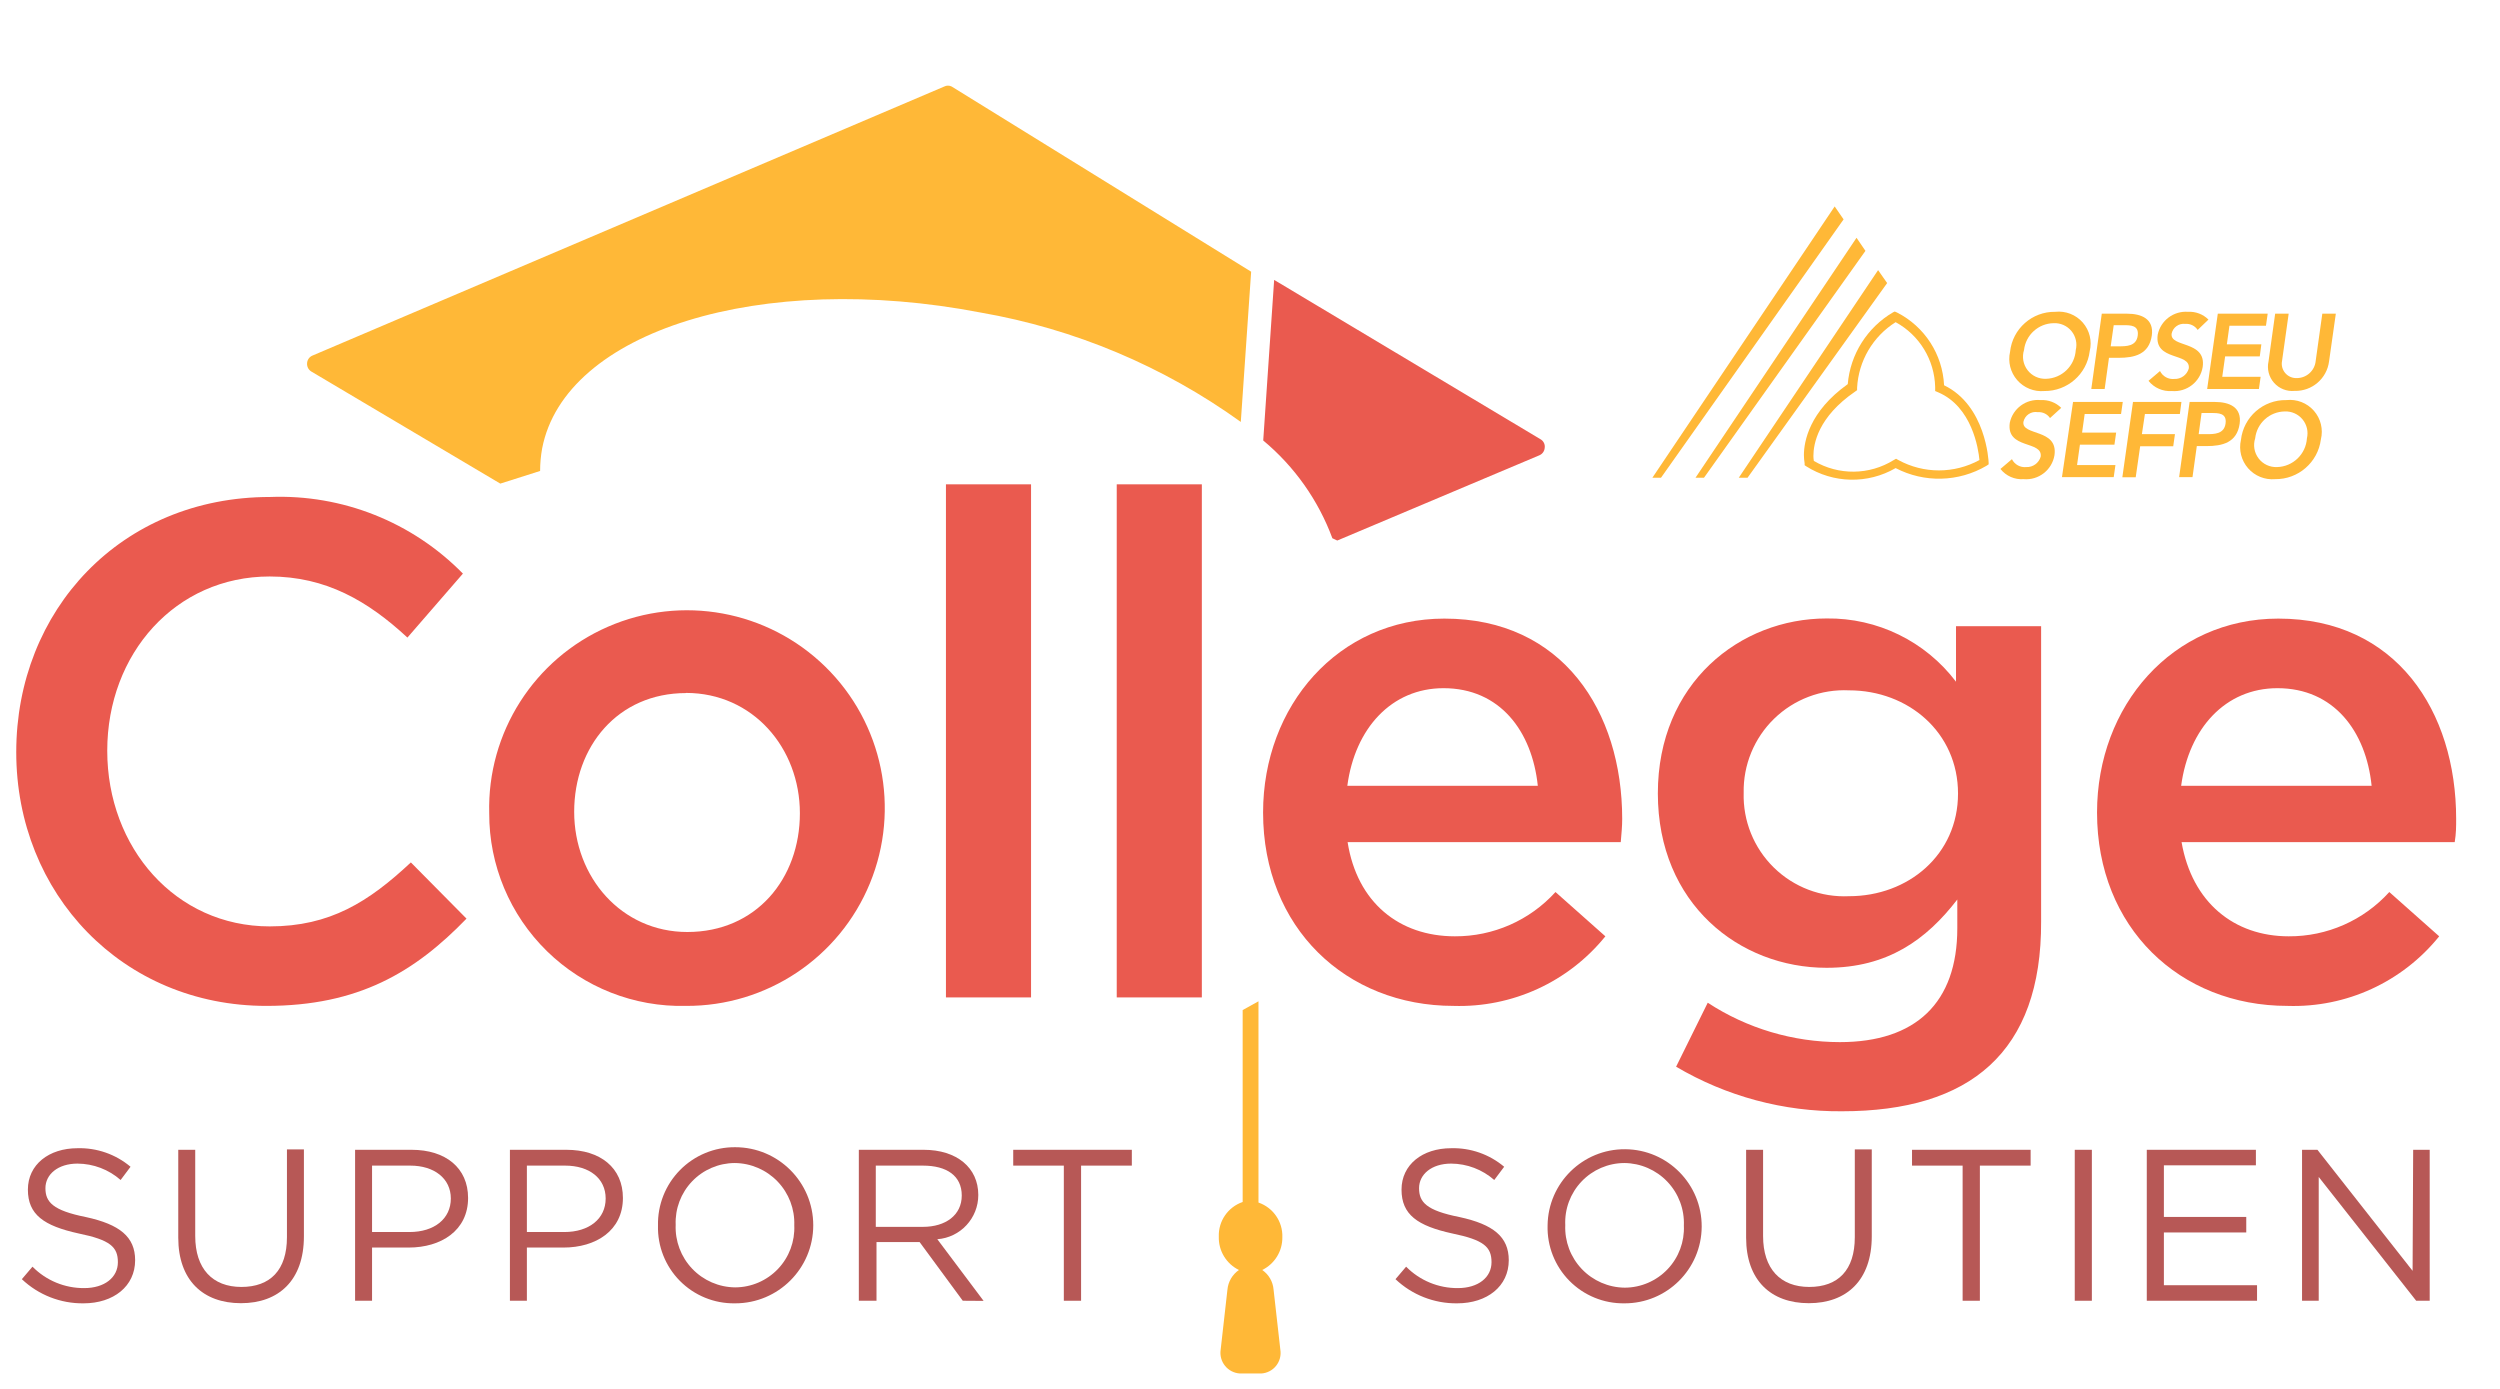
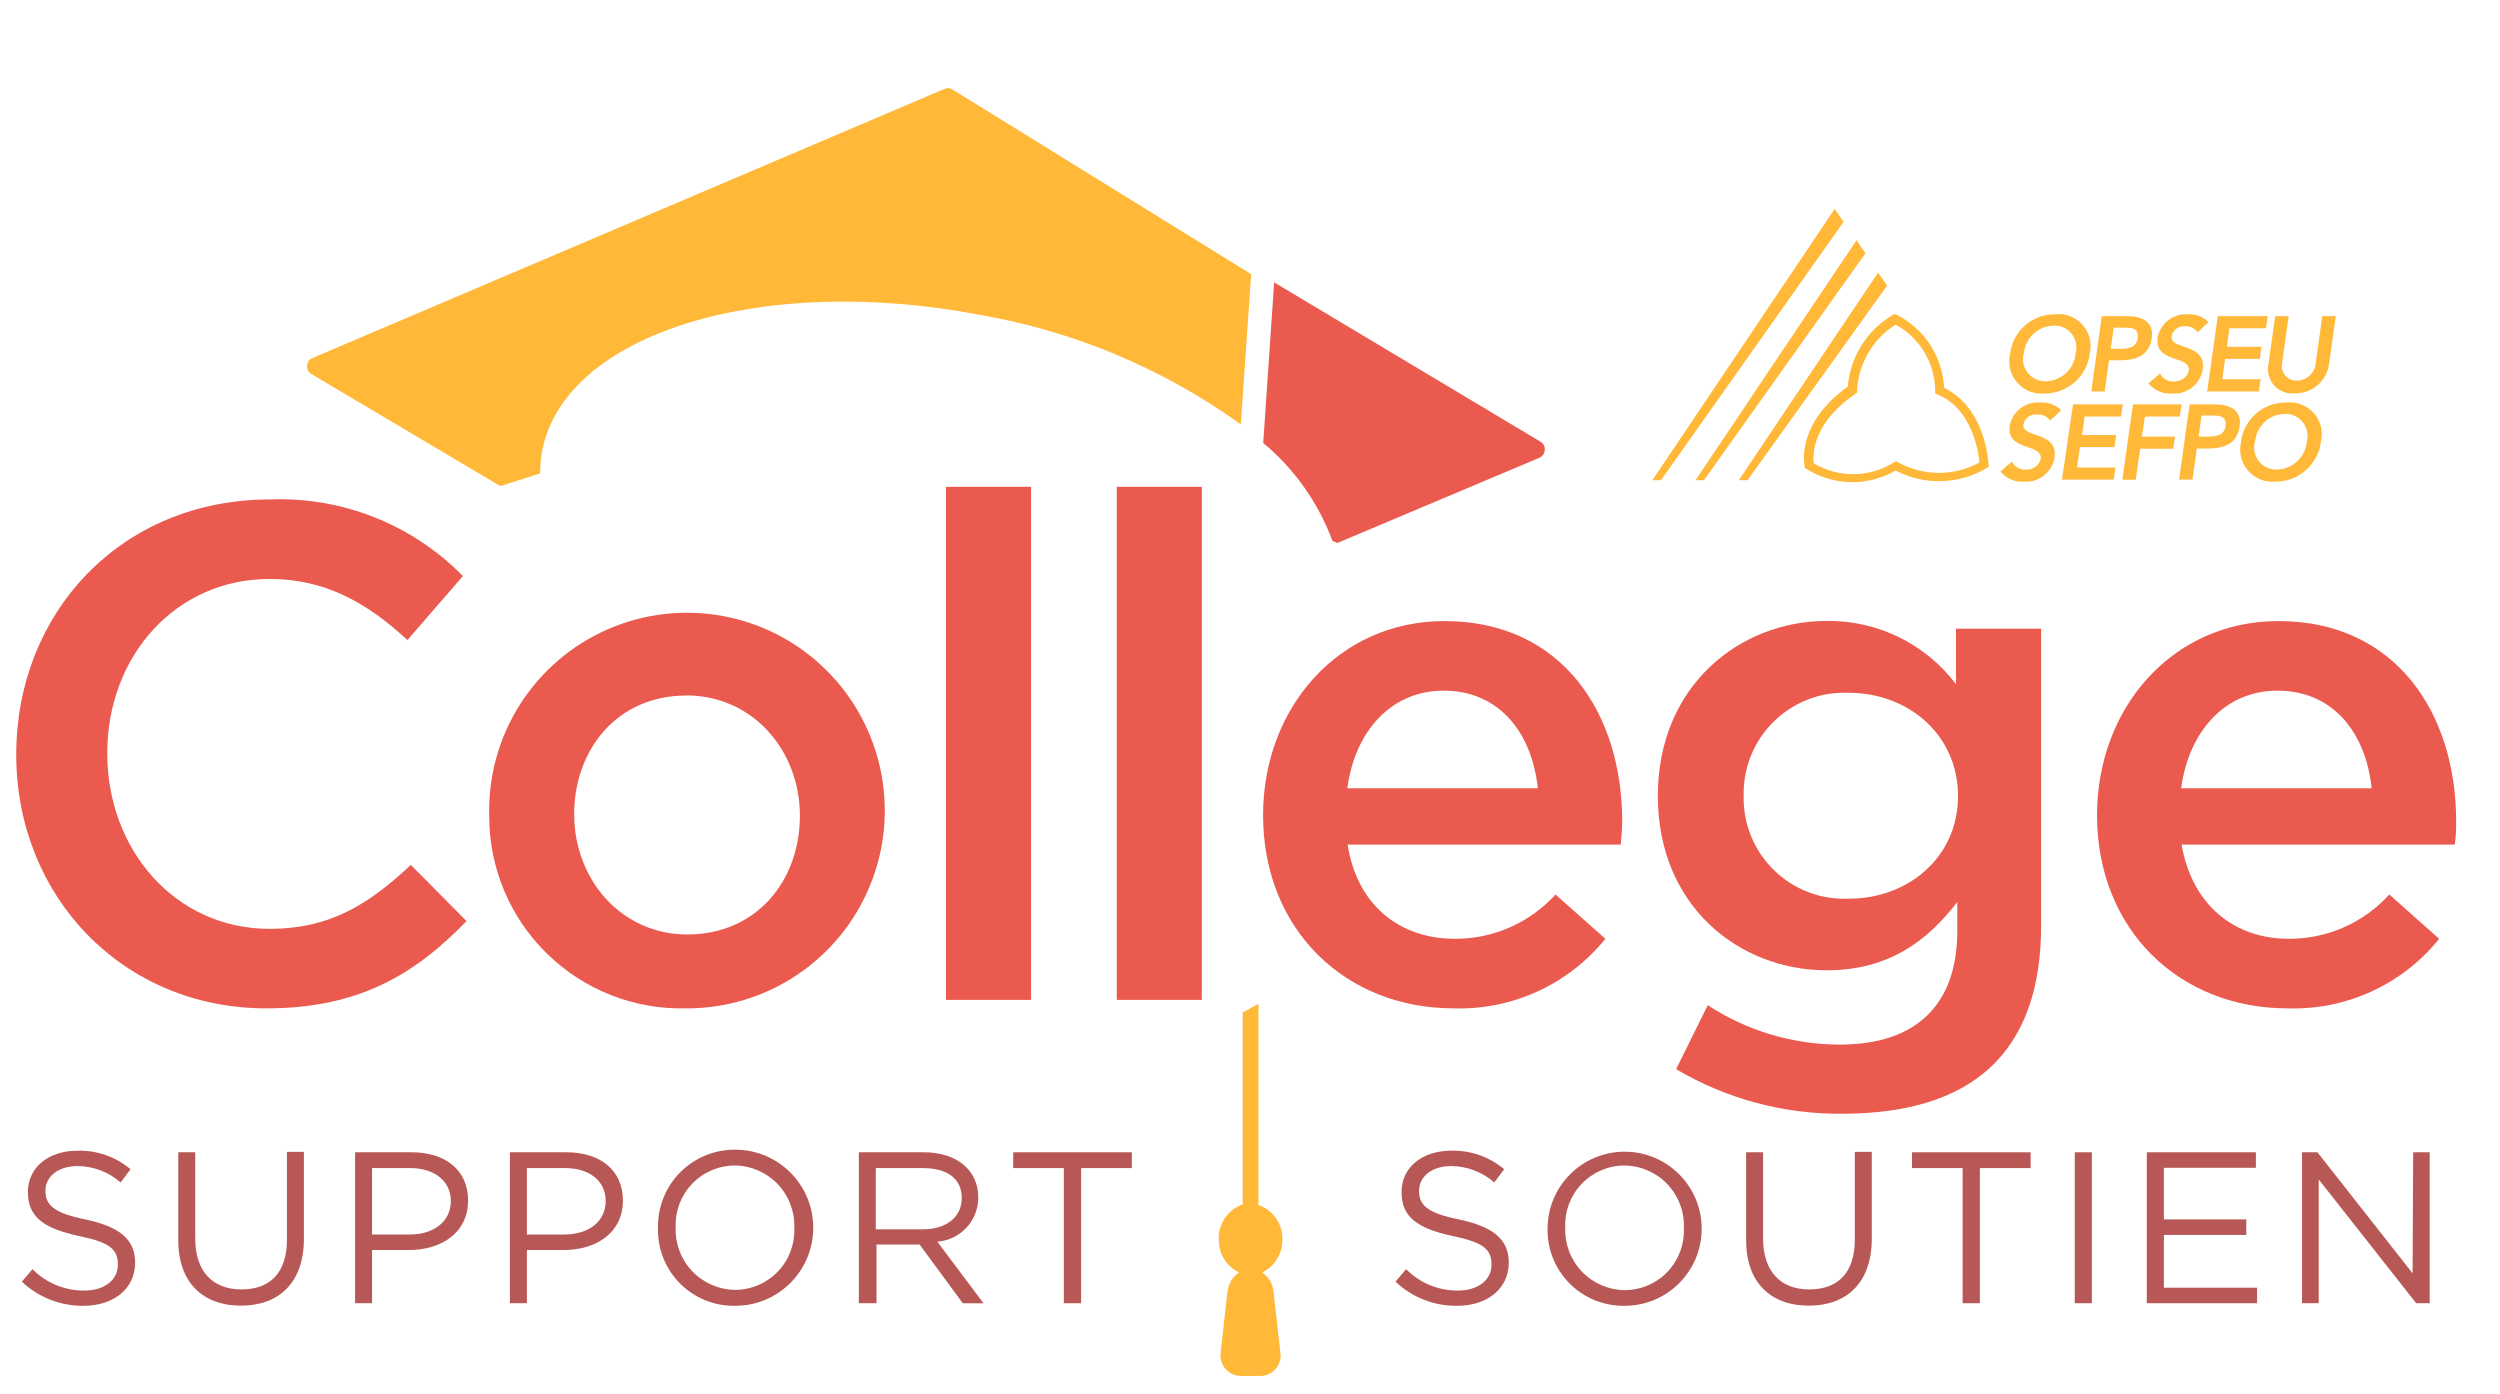
- <svg xmlns="http://www.w3.org/2000/svg" id="Layer_1" data-name="Layer 1" viewBox="38.8 62.8 173.9 96.6">
-   <defs>
-     <style>.cls-1{fill:#ffb837;}.cls-2{fill:#ea5a4f;}.cls-3{fill:#b75856;}</style>
-   </defs>
-   <path class="cls-1" d="M76.51,94c1.57-8.17,15.23-12.4,30.5-9.46a43.78,43.78,0,0,1,18.1,7.61l.72-10.45L105,68.82a.56.56,0,0,0-.52,0L60.52,87.54a.61.61,0,0,0-.36.53.62.62,0,0,0,.29.57l13.15,7.8,2.77-.88A8.93,8.93,0,0,1,76.51,94Z" />
-   <path class="cls-2" d="M146,93.38,127.43,82.27l-.76,11.17a16.15,16.15,0,0,1,4.81,6.8l.34.16,14.06-5.93a.61.61,0,0,0,.37-.52A.59.59,0,0,0,146,93.38Z" />
-   <path class="cls-1" d="M128,148.86a2.46,2.46,0,0,0-1.66-2.41v-14l-1.1.61v13.35a2.46,2.46,0,0,0-1.66,2.41,2.5,2.5,0,0,0,1.4,2.32,1.87,1.87,0,0,0-.8,1.37l-.47,4.17a1.44,1.44,0,0,0,1.34,1.66h1.48a1.43,1.43,0,0,0,1.33-1.66l-.47-4.17a1.83,1.83,0,0,0-.79-1.37A2.5,2.5,0,0,0,128,148.86Z" />
-   <path class="cls-3" d="M44.78,147.46c2.34.51,3.42,1.37,3.42,3,0,1.81-1.5,3-3.59,3a6.13,6.13,0,0,1-4.29-1.68l.74-.87a5,5,0,0,0,3.6,1.49c1.41,0,2.34-.74,2.34-1.8s-.53-1.55-2.73-2c-2.42-.53-3.53-1.31-3.53-3.05s1.46-2.88,3.45-2.88a5.49,5.49,0,0,1,3.69,1.29l-.69.92a4.58,4.58,0,0,0-3-1.14c-1.36,0-2.23.75-2.23,1.71S42.47,147,44.78,147.46Z" />
-   <path class="cls-3" d="M59.94,148.8c0,3.06-1.75,4.65-4.38,4.65s-4.36-1.59-4.36-4.56v-6.11h1.18v6c0,2.27,1.2,3.54,3.21,3.54s3.17-1.17,3.17-3.46v-6.11h1.18Z" />
-   <path class="cls-3" d="M67.23,149.58H64.68v3.7H63.5v-10.5h3.93c2.37,0,3.93,1.26,3.93,3.35C71.36,148.41,69.47,149.58,67.23,149.58Zm.11-5.7H64.68v4.62h2.6c1.74,0,2.88-.93,2.88-2.33S69,143.88,67.34,143.88Z" />
-   <path class="cls-3" d="M78,149.58H75.45v3.7H74.27v-10.5H78.2c2.37,0,3.93,1.26,3.93,3.35C82.13,148.41,80.24,149.58,78,149.58Zm.11-5.7H75.45v4.62h2.6c1.74,0,2.88-.93,2.88-2.33S79.8,143.88,78.11,143.88Z" />
-   <path class="cls-3" d="M89.91,153.46a5.27,5.27,0,0,1-5.34-5.41,5.33,5.33,0,0,1,5.37-5.45,5.43,5.43,0,0,1,0,10.86Zm0-9.76A4.13,4.13,0,0,0,85.8,148a4.18,4.18,0,0,0,4.14,4.35,4.13,4.13,0,0,0,4.11-4.32A4.18,4.18,0,0,0,89.91,143.7Z" />
-   <path class="cls-3" d="M105.77,153.28l-3-4.08h-3v4.08H98.54v-10.5h4.51c2.31,0,3.8,1.25,3.8,3.14A3.08,3.08,0,0,1,104,149l3.22,4.29Zm-2.81-9.4H99.72v4.26H103c1.57,0,2.7-.81,2.7-2.18S104.66,143.88,103,143.88Z" />
-   <path class="cls-3" d="M114,153.28h-1.2v-9.4h-3.52v-1.1h8.25v1.1H114Z" />
-   <path class="cls-2" d="M57.33,132.77c-10,0-17.4-7.78-17.4-17.65s7.28-17.75,17.65-17.75A17.82,17.82,0,0,1,71,102.7l-3.86,4.45c-2.74-2.54-5.67-4.25-9.58-4.25-6.55,0-11.3,5.37-11.3,12.12s4.75,12.22,11.3,12.22c4.2,0,6.89-1.71,9.82-4.45l3.87,3.91C67.65,130.42,63.74,132.77,57.33,132.77Z" />
-   <path class="cls-2" d="M86.52,132.77a13.36,13.36,0,0,1-13.69-13.4,13.76,13.76,0,1,1,13.69,13.4Zm0-21.76c-4.75,0-7.78,3.72-7.78,8.26s3.28,8.36,7.87,8.36c4.79,0,7.83-3.71,7.83-8.26S91.16,111,86.52,111Z" />
-   <path class="cls-2" d="M104.6,132.18V96.49h5.92v35.69Z" />
-   <path class="cls-2" d="M116.48,132.18V96.49h5.92v35.69Z" />
-   <path class="cls-2" d="M140,127.93a9.39,9.39,0,0,0,7-3.08l3.47,3.08a13.06,13.06,0,0,1-10.56,4.84c-7.48,0-13.25-5.43-13.25-13.45,0-7.43,5.23-13.49,12.61-13.49,8.22,0,12.37,6.45,12.37,13.93,0,.54-.05,1-.1,1.62h-19C133.2,125.58,136.13,127.93,140,127.93Zm5.77-10.47c-.4-3.81-2.64-6.79-6.56-6.79-3.61,0-6.16,2.79-6.69,6.79Z" />
-   <path class="cls-2" d="M166.93,140.1A22.31,22.31,0,0,1,155.39,137l2.2-4.45a16.83,16.83,0,0,0,9.19,2.74c5.28,0,8.17-2.74,8.17-7.92v-2c-2.15,2.79-4.84,4.75-9.09,4.75-6.07,0-11.74-4.45-11.74-12.13s5.72-12.17,11.74-12.17a11.11,11.11,0,0,1,9,4.4v-3.86h5.92V126.9C180.82,136,175.83,140.1,166.93,140.1Zm.49-29.28a7,7,0,0,0-7.33,7.13,7,7,0,0,0,7.33,7.19c4.11,0,7.58-2.88,7.58-7.14S171.53,110.82,167.42,110.82Z" />
-   <path class="cls-2" d="M198,127.93a9.37,9.37,0,0,0,7-3.08l3.47,3.08a13,13,0,0,1-10.55,4.84c-7.49,0-13.25-5.43-13.25-13.45,0-7.43,5.23-13.49,12.61-13.49,8.21,0,12.37,6.45,12.37,13.93,0,.54,0,1-.1,1.62h-19C191.28,125.58,194.21,127.93,198,127.93Zm5.77-10.47c-.39-3.81-2.64-6.79-6.55-6.79-3.62,0-6.16,2.79-6.7,6.79Z" />
-   <path class="cls-1" d="M181.76,84.49a2.22,2.22,0,0,1,2.4,2.74A3.15,3.15,0,0,1,181,90a2.24,2.24,0,0,1-2.38-2.73A3.11,3.11,0,0,1,181.76,84.49Zm-.64,4.66a2.13,2.13,0,0,0,2.07-2,1.51,1.51,0,0,0-1.54-1.87,2.11,2.11,0,0,0-2.06,1.87A1.54,1.54,0,0,0,181.12,89.15Z" />
-   <path class="cls-1" d="M185,84.62h1.76c1,0,1.88.36,1.72,1.52-.19,1.31-1.2,1.55-2.31,1.55h-.67l-.3,2.17h-.93Zm1.18,2.27c.53,0,1.22,0,1.32-.74s-.51-.73-1-.73h-.67l-.21,1.47Z" />
-   <path class="cls-1" d="M191.67,85.75a.94.94,0,0,0-.86-.42.86.86,0,0,0-.95.67c-.15,1,2.42.46,2.16,2.32A2,2,0,0,1,189.87,90a1.9,1.9,0,0,1-1.62-.71l.8-.68a1,1,0,0,0,1,.55,1,1,0,0,0,1-.72c.16-1.15-2.42-.49-2.16-2.36A2,2,0,0,1,191,84.49a1.86,1.86,0,0,1,1.42.54Z" />
-   <path class="cls-1" d="M193.07,84.62h3.47l-.12.84h-2.54l-.18,1.29h2.4l-.11.84h-2.41l-.2,1.42h2.67l-.12.85h-3.6Z" />
-   <path class="cls-1" d="M200.81,87.93a2.35,2.35,0,0,1-2.4,2.06,1.69,1.69,0,0,1-1.81-2.06l.46-3.31H198l-.46,3.28a1,1,0,0,0,1,1.2,1.32,1.32,0,0,0,1.34-1.2l.46-3.28h.94Z" />
-   <path class="cls-1" d="M181.4,91.88a.94.94,0,0,0-.85-.41.87.87,0,0,0-1,.67c-.14,1,2.42.45,2.16,2.32a2,2,0,0,1-2.15,1.67,1.88,1.88,0,0,1-1.61-.71l.8-.68a1,1,0,0,0,1,.55,1,1,0,0,0,1-.72c.16-1.15-2.41-.49-2.15-2.36a2,2,0,0,1,2.15-1.58,1.88,1.88,0,0,1,1.43.54Z" />
-   <path class="cls-1" d="M183,90.76h3.46l-.12.84h-2.53l-.18,1.29H186l-.12.84h-2.4l-.2,1.42h2.67l-.12.84h-3.6Z" />
-   <path class="cls-1" d="M187.17,90.76h3.37l-.11.84H188L187.79,93h2.3l-.12.84h-2.3L187.36,96h-.93Z" />
-   <path class="cls-1" d="M191.11,90.76h1.76c1,0,1.88.36,1.72,1.52-.19,1.31-1.2,1.55-2.31,1.55h-.67l-.3,2.16h-.93ZM192.29,93c.53,0,1.22,0,1.32-.74s-.51-.73-1-.73h-.67l-.2,1.47Z" />
-   <path class="cls-1" d="M197.84,90.63a2.22,2.22,0,0,1,2.4,2.74,3.17,3.17,0,0,1-3.18,2.76,2.24,2.24,0,0,1-2.38-2.73A3.12,3.12,0,0,1,197.84,90.63Zm-.65,4.66a2.14,2.14,0,0,0,2.08-2,1.52,1.52,0,0,0-1.54-1.87,2.1,2.1,0,0,0-2.06,1.87A1.53,1.53,0,0,0,197.19,95.29Z" />
-   <path class="cls-1" d="M170.49,84.52a6.41,6.41,0,0,0-3.16,5c-2.68,1.91-3.05,4-3.05,4.93a3.58,3.58,0,0,0,.05.58l0,.13.1.07a6,6,0,0,0,6.23.13,6.52,6.52,0,0,0,6.32-.16l.15-.1V95c0-.17-.2-4-3.1-5.4a6,6,0,0,0-3.27-5.06l-.16-.07Zm-5.55,10c0-.84.32-2.71,2.9-4.48l.14-.1v-.17a5.75,5.75,0,0,1,2.68-4.56,5.28,5.28,0,0,1,2.75,4.51V90l.21.09c2.35,1,2.8,3.92,2.87,4.71a5.87,5.87,0,0,1-5.64,0l-.16-.09-.16.09a5.35,5.35,0,0,1-5.56.06A2.28,2.28,0,0,1,164.94,94.5Z" />
-   <polygon class="cls-1" points="168.56 80.25 167.94 79.34 156.74 96.03 157.33 96.03 168.56 80.25" />
-   <polygon class="cls-1" points="170.07 82.49 169.44 81.59 159.75 96.03 160.36 96.03 170.07 82.49" />
-   <polygon class="cls-1" points="167.04 78.06 166.42 77.16 153.74 96.03 154.34 96.03 167.04 78.06" />
-   <path class="cls-3" d="M140.33,147.46c2.34.51,3.42,1.37,3.42,3,0,1.81-1.5,3-3.59,3a6.13,6.13,0,0,1-4.29-1.68l.74-.87a5,5,0,0,0,3.6,1.49c1.41,0,2.34-.74,2.34-1.8s-.53-1.55-2.73-2c-2.42-.53-3.53-1.31-3.53-3.05s1.46-2.88,3.45-2.88a5.49,5.49,0,0,1,3.69,1.29l-.69.92a4.58,4.58,0,0,0-3-1.14c-1.36,0-2.23.75-2.23,1.71S138,147,140.33,147.46Z" />
-   <path class="cls-3" d="M151.79,153.46a5.27,5.27,0,0,1-5.34-5.41,5.36,5.36,0,1,1,5.34,5.41Zm0-9.76a4.13,4.13,0,0,0-4.11,4.32,4.18,4.18,0,0,0,4.14,4.35,4.13,4.13,0,0,0,4.11-4.32A4.18,4.18,0,0,0,151.79,143.7Z" />
-   <path class="cls-3" d="M169,148.8c0,3.06-1.75,4.65-4.38,4.65s-4.36-1.59-4.36-4.56v-6.11h1.18v6c0,2.27,1.2,3.54,3.21,3.54s3.17-1.17,3.17-3.46v-6.11H169Z" />
-   <path class="cls-3" d="M176.52,153.28h-1.2v-9.4H171.8v-1.1h8.25v1.1h-3.53Z" />
-   <path class="cls-3" d="M184.31,142.78v10.5h-1.19v-10.5Z" />
-   <path class="cls-3" d="M195.72,143.86h-6.4v3.59h5.73v1.08h-5.73v3.67h6.48v1.08h-7.67v-10.5h7.59Z" />
-   <path class="cls-3" d="M206.66,142.78h1.15v10.5h-.94l-6.78-8.61v8.61h-1.16v-10.5H200l6.62,8.42Z" />
+ <svg xmlns="http://www.w3.org/2000/svg" id="Layer_1" data-name="Layer 1" width="174" height="97" viewBox="38.8 62.8 173.9 96.6">
+   <path fill="#ffb837" d="M76.51,94c1.57-8.17,15.23-12.4,30.5-9.46a43.78,43.78,0,0,1,18.1,7.61l.72-10.45L105,68.82a.56.56,0,0,0-.52,0L60.52,87.54a.61.61,0,0,0-.36.53.62.62,0,0,0,.29.57l13.15,7.8,2.77-.88A8.93,8.93,0,0,1,76.51,94Z" />
+   <path fill="#ea5a4f" d="M146,93.38,127.43,82.27l-.76,11.17a16.15,16.15,0,0,1,4.81,6.8l.34.16,14.06-5.93a.61.61,0,0,0,.37-.52A.59.59,0,0,0,146,93.38Z" />
+   <path fill="#ffb837" d="M128,148.86a2.46,2.46,0,0,0-1.66-2.41v-14l-1.1.61v13.35a2.46,2.46,0,0,0-1.66,2.41,2.5,2.5,0,0,0,1.4,2.32,1.87,1.87,0,0,0-.8,1.37l-.47,4.17a1.44,1.44,0,0,0,1.34,1.66h1.48a1.43,1.43,0,0,0,1.33-1.66l-.47-4.17a1.83,1.83,0,0,0-.79-1.37A2.5,2.5,0,0,0,128,148.86Z" />
+   <path fill="#b75856" d="M44.78,147.46c2.34.51,3.42,1.37,3.42,3,0,1.81-1.5,3-3.59,3a6.13,6.13,0,0,1-4.29-1.68l.74-.87a5,5,0,0,0,3.6,1.49c1.41,0,2.34-.74,2.34-1.8s-.53-1.55-2.73-2c-2.42-.53-3.53-1.31-3.53-3.05s1.46-2.88,3.45-2.88a5.49,5.49,0,0,1,3.69,1.29l-.69.92a4.58,4.58,0,0,0-3-1.14c-1.36,0-2.23.75-2.23,1.71S42.47,147,44.78,147.46Z" />
+   <path fill="#b75856" d="M59.94,148.8c0,3.06-1.75,4.65-4.38,4.65s-4.36-1.59-4.36-4.56v-6.11h1.18v6c0,2.27,1.2,3.54,3.21,3.54s3.17-1.17,3.17-3.46v-6.11h1.18Z" />
+   <path fill="#b75856" d="M67.23,149.58H64.68v3.7H63.5v-10.5h3.93c2.37,0,3.93,1.26,3.93,3.35C71.36,148.41,69.47,149.58,67.23,149.58Zm.11-5.7H64.68v4.62h2.6c1.74,0,2.88-.93,2.88-2.33S69,143.88,67.34,143.88Z" />
+   <path fill="#b75856" d="M78,149.58H75.45v3.7H74.27v-10.5H78.2c2.37,0,3.93,1.26,3.93,3.35C82.13,148.41,80.24,149.58,78,149.58Zm.11-5.7H75.45v4.62h2.6c1.74,0,2.88-.93,2.88-2.33S79.8,143.88,78.11,143.88Z" />
+   <path fill="#b75856" d="M89.91,153.46a5.27,5.27,0,0,1-5.34-5.41,5.33,5.33,0,0,1,5.37-5.45,5.43,5.43,0,0,1,0,10.86Zm0-9.76A4.13,4.13,0,0,0,85.8,148a4.18,4.18,0,0,0,4.14,4.35,4.13,4.13,0,0,0,4.11-4.32A4.18,4.18,0,0,0,89.91,143.7Z" />
+   <path fill="#b75856" d="M105.77,153.28l-3-4.08h-3v4.08H98.54v-10.5h4.51c2.31,0,3.8,1.25,3.8,3.14A3.08,3.08,0,0,1,104,149l3.22,4.29Zm-2.81-9.4H99.72v4.26H103c1.57,0,2.7-.81,2.7-2.18S104.66,143.88,103,143.88Z" />
+   <path fill="#b75856" d="M114,153.28h-1.2v-9.4h-3.52v-1.1h8.25v1.1H114Z" />
+   <path fill="#ea5a4f" d="M57.33,132.77c-10,0-17.4-7.78-17.4-17.65s7.28-17.75,17.65-17.75A17.82,17.82,0,0,1,71,102.7l-3.86,4.45c-2.74-2.54-5.67-4.25-9.58-4.25-6.55,0-11.3,5.37-11.3,12.12s4.75,12.22,11.3,12.22c4.2,0,6.89-1.71,9.82-4.45l3.87,3.91C67.65,130.42,63.74,132.77,57.33,132.77Z" />
+   <path fill="#ea5a4f" d="M86.52,132.77a13.36,13.36,0,0,1-13.69-13.4,13.76,13.76,0,1,1,13.69,13.4Zm0-21.76c-4.75,0-7.78,3.72-7.78,8.26s3.28,8.36,7.87,8.36c4.79,0,7.83-3.71,7.83-8.26S91.16,111,86.52,111Z" />
+   <path fill="#ea5a4f" d="M104.6,132.18V96.49h5.92v35.69Z" />
+   <path fill="#ea5a4f" d="M116.48,132.18V96.49h5.92v35.69Z" />
+   <path fill="#ea5a4f" d="M140,127.93a9.39,9.39,0,0,0,7-3.08l3.47,3.08a13.06,13.06,0,0,1-10.56,4.84c-7.48,0-13.25-5.43-13.25-13.45,0-7.43,5.23-13.49,12.61-13.49,8.22,0,12.37,6.45,12.37,13.93,0,.54-.05,1-.1,1.62h-19C133.2,125.58,136.13,127.93,140,127.93Zm5.77-10.47c-.4-3.81-2.64-6.79-6.56-6.79-3.61,0-6.16,2.79-6.69,6.79Z" />
+   <path fill="#ea5a4f" d="M166.93,140.1A22.31,22.31,0,0,1,155.39,137l2.2-4.45a16.83,16.83,0,0,0,9.19,2.74c5.28,0,8.17-2.74,8.17-7.92v-2c-2.15,2.79-4.84,4.75-9.09,4.75-6.07,0-11.74-4.45-11.74-12.13s5.72-12.17,11.74-12.17a11.11,11.11,0,0,1,9,4.4v-3.86h5.92V126.9C180.82,136,175.83,140.1,166.93,140.1Zm.49-29.28a7,7,0,0,0-7.33,7.13,7,7,0,0,0,7.33,7.19c4.11,0,7.58-2.88,7.58-7.14S171.53,110.82,167.42,110.82Z" />
+   <path fill="#ea5a4f" d="M198,127.93a9.37,9.37,0,0,0,7-3.08l3.47,3.08a13,13,0,0,1-10.55,4.84c-7.49,0-13.25-5.43-13.25-13.45,0-7.43,5.23-13.49,12.61-13.49,8.21,0,12.37,6.45,12.37,13.93,0,.54,0,1-.1,1.62h-19C191.28,125.58,194.21,127.93,198,127.93Zm5.77-10.47c-.39-3.81-2.64-6.79-6.55-6.79-3.62,0-6.16,2.79-6.7,6.79Z" />
+   <path fill="#ffb837" d="M181.76,84.49a2.22,2.22,0,0,1,2.4,2.74A3.15,3.15,0,0,1,181,90a2.24,2.24,0,0,1-2.38-2.73A3.11,3.11,0,0,1,181.76,84.49Zm-.64,4.66a2.13,2.13,0,0,0,2.07-2,1.51,1.51,0,0,0-1.54-1.87,2.11,2.11,0,0,0-2.06,1.87A1.54,1.54,0,0,0,181.12,89.15Z" />
+   <path fill="#ffb837" d="M185,84.62h1.76c1,0,1.88.36,1.72,1.52-.19,1.31-1.2,1.55-2.31,1.55h-.67l-.3,2.17h-.93Zm1.18,2.27c.53,0,1.22,0,1.32-.74s-.51-.73-1-.73h-.67l-.21,1.47Z" />
+   <path fill="#ffb837" d="M191.67,85.75a.94.94,0,0,0-.86-.42.86.86,0,0,0-.95.67c-.15,1,2.42.46,2.16,2.32A2,2,0,0,1,189.87,90a1.9,1.9,0,0,1-1.62-.71l.8-.68a1,1,0,0,0,1,.55,1,1,0,0,0,1-.72c.16-1.15-2.42-.49-2.16-2.36A2,2,0,0,1,191,84.49a1.86,1.86,0,0,1,1.42.54Z" />
+   <path fill="#ffb837" d="M193.07,84.62h3.47l-.12.84h-2.54l-.18,1.29h2.4l-.11.84h-2.41l-.2,1.42h2.67l-.12.85h-3.6Z" />
+   <path fill="#ffb837" d="M200.81,87.93a2.35,2.35,0,0,1-2.4,2.06,1.69,1.69,0,0,1-1.81-2.06l.46-3.31H198l-.46,3.28a1,1,0,0,0,1,1.2,1.32,1.32,0,0,0,1.34-1.2l.46-3.28h.94Z" />
+   <path fill="#ffb837" d="M181.4,91.88a.94.94,0,0,0-.85-.41.87.87,0,0,0-1,.67c-.14,1,2.42.45,2.16,2.32a2,2,0,0,1-2.15,1.67,1.88,1.88,0,0,1-1.61-.71l.8-.68a1,1,0,0,0,1,.55,1,1,0,0,0,1-.72c.16-1.15-2.41-.49-2.15-2.36a2,2,0,0,1,2.15-1.58,1.88,1.88,0,0,1,1.43.54Z" />
+   <path fill="#ffb837" d="M183,90.76h3.46l-.12.84h-2.53l-.18,1.29H186l-.12.84h-2.4l-.2,1.42h2.67l-.12.84h-3.6Z" />
+   <path fill="#ffb837" d="M187.17,90.76h3.37l-.11.84H188L187.79,93h2.3l-.12.84h-2.3L187.36,96h-.93Z" />
+   <path fill="#ffb837" d="M191.11,90.76h1.76c1,0,1.88.36,1.72,1.52-.19,1.31-1.2,1.55-2.31,1.55h-.67l-.3,2.16h-.93ZM192.29,93c.53,0,1.22,0,1.32-.74s-.51-.73-1-.73h-.67l-.2,1.47Z" />
+   <path fill="#ffb837" d="M197.84,90.63a2.22,2.22,0,0,1,2.4,2.74,3.17,3.17,0,0,1-3.18,2.76,2.24,2.24,0,0,1-2.38-2.73A3.12,3.12,0,0,1,197.84,90.63Zm-.65,4.66a2.14,2.14,0,0,0,2.08-2,1.52,1.52,0,0,0-1.54-1.87,2.1,2.1,0,0,0-2.06,1.87A1.53,1.53,0,0,0,197.19,95.29Z" />
+   <path fill="#ffb837" d="M170.49,84.52a6.41,6.41,0,0,0-3.16,5c-2.68,1.91-3.05,4-3.05,4.93a3.58,3.58,0,0,0,.05.58l0,.13.1.07a6,6,0,0,0,6.23.13,6.52,6.52,0,0,0,6.32-.16l.15-.1V95c0-.17-.2-4-3.1-5.4a6,6,0,0,0-3.27-5.06l-.16-.07Zm-5.55,10c0-.84.32-2.71,2.9-4.48l.14-.1v-.17a5.75,5.75,0,0,1,2.68-4.56,5.28,5.28,0,0,1,2.75,4.51V90l.21.09c2.35,1,2.8,3.92,2.87,4.71a5.87,5.87,0,0,1-5.64,0l-.16-.09-.16.09a5.35,5.35,0,0,1-5.56.06A2.28,2.28,0,0,1,164.94,94.5Z" />
+   <polygon fill="#ffb837" points="168.56 80.25 167.94 79.34 156.74 96.03 157.33 96.03 168.56 80.25" />
+   <polygon fill="#ffb837" points="170.07 82.49 169.44 81.59 159.75 96.03 160.36 96.03 170.07 82.49" />
+   <polygon fill="#ffb837" points="167.04 78.06 166.42 77.16 153.74 96.03 154.34 96.03 167.04 78.06" />
+   <path fill="#b75856" d="M140.33,147.46c2.34.51,3.42,1.37,3.42,3,0,1.81-1.5,3-3.59,3a6.13,6.13,0,0,1-4.29-1.68l.74-.87a5,5,0,0,0,3.6,1.49c1.41,0,2.34-.74,2.34-1.8s-.53-1.55-2.73-2c-2.42-.53-3.53-1.31-3.53-3.05s1.46-2.88,3.45-2.88a5.49,5.49,0,0,1,3.69,1.29l-.69.92a4.58,4.58,0,0,0-3-1.14c-1.36,0-2.23.75-2.23,1.71S138,147,140.33,147.46Z" />
+   <path fill="#b75856" d="M151.79,153.46a5.27,5.27,0,0,1-5.34-5.41,5.36,5.36,0,1,1,5.34,5.41Zm0-9.76a4.13,4.13,0,0,0-4.11,4.32,4.18,4.18,0,0,0,4.14,4.35,4.13,4.13,0,0,0,4.11-4.32A4.18,4.18,0,0,0,151.79,143.7Z" />
+   <path fill="#b75856" d="M169,148.8c0,3.06-1.75,4.65-4.38,4.65s-4.36-1.59-4.36-4.56v-6.11h1.18v6c0,2.27,1.2,3.54,3.21,3.54s3.17-1.17,3.17-3.46v-6.11H169Z" />
+   <path fill="#b75856" d="M176.52,153.28h-1.2v-9.4H171.8v-1.1h8.25v1.1h-3.53Z" />
+   <path fill="#b75856" d="M184.31,142.78v10.5h-1.19v-10.5Z" />
+   <path fill="#b75856" d="M195.72,143.86h-6.4v3.59h5.73v1.08h-5.73v3.67h6.48v1.08h-7.67v-10.5h7.59Z" />
+   <path fill="#b75856" d="M206.66,142.78h1.15v10.5h-.94l-6.78-8.61v8.61h-1.16v-10.5H200l6.62,8.42Z" />
</svg>
